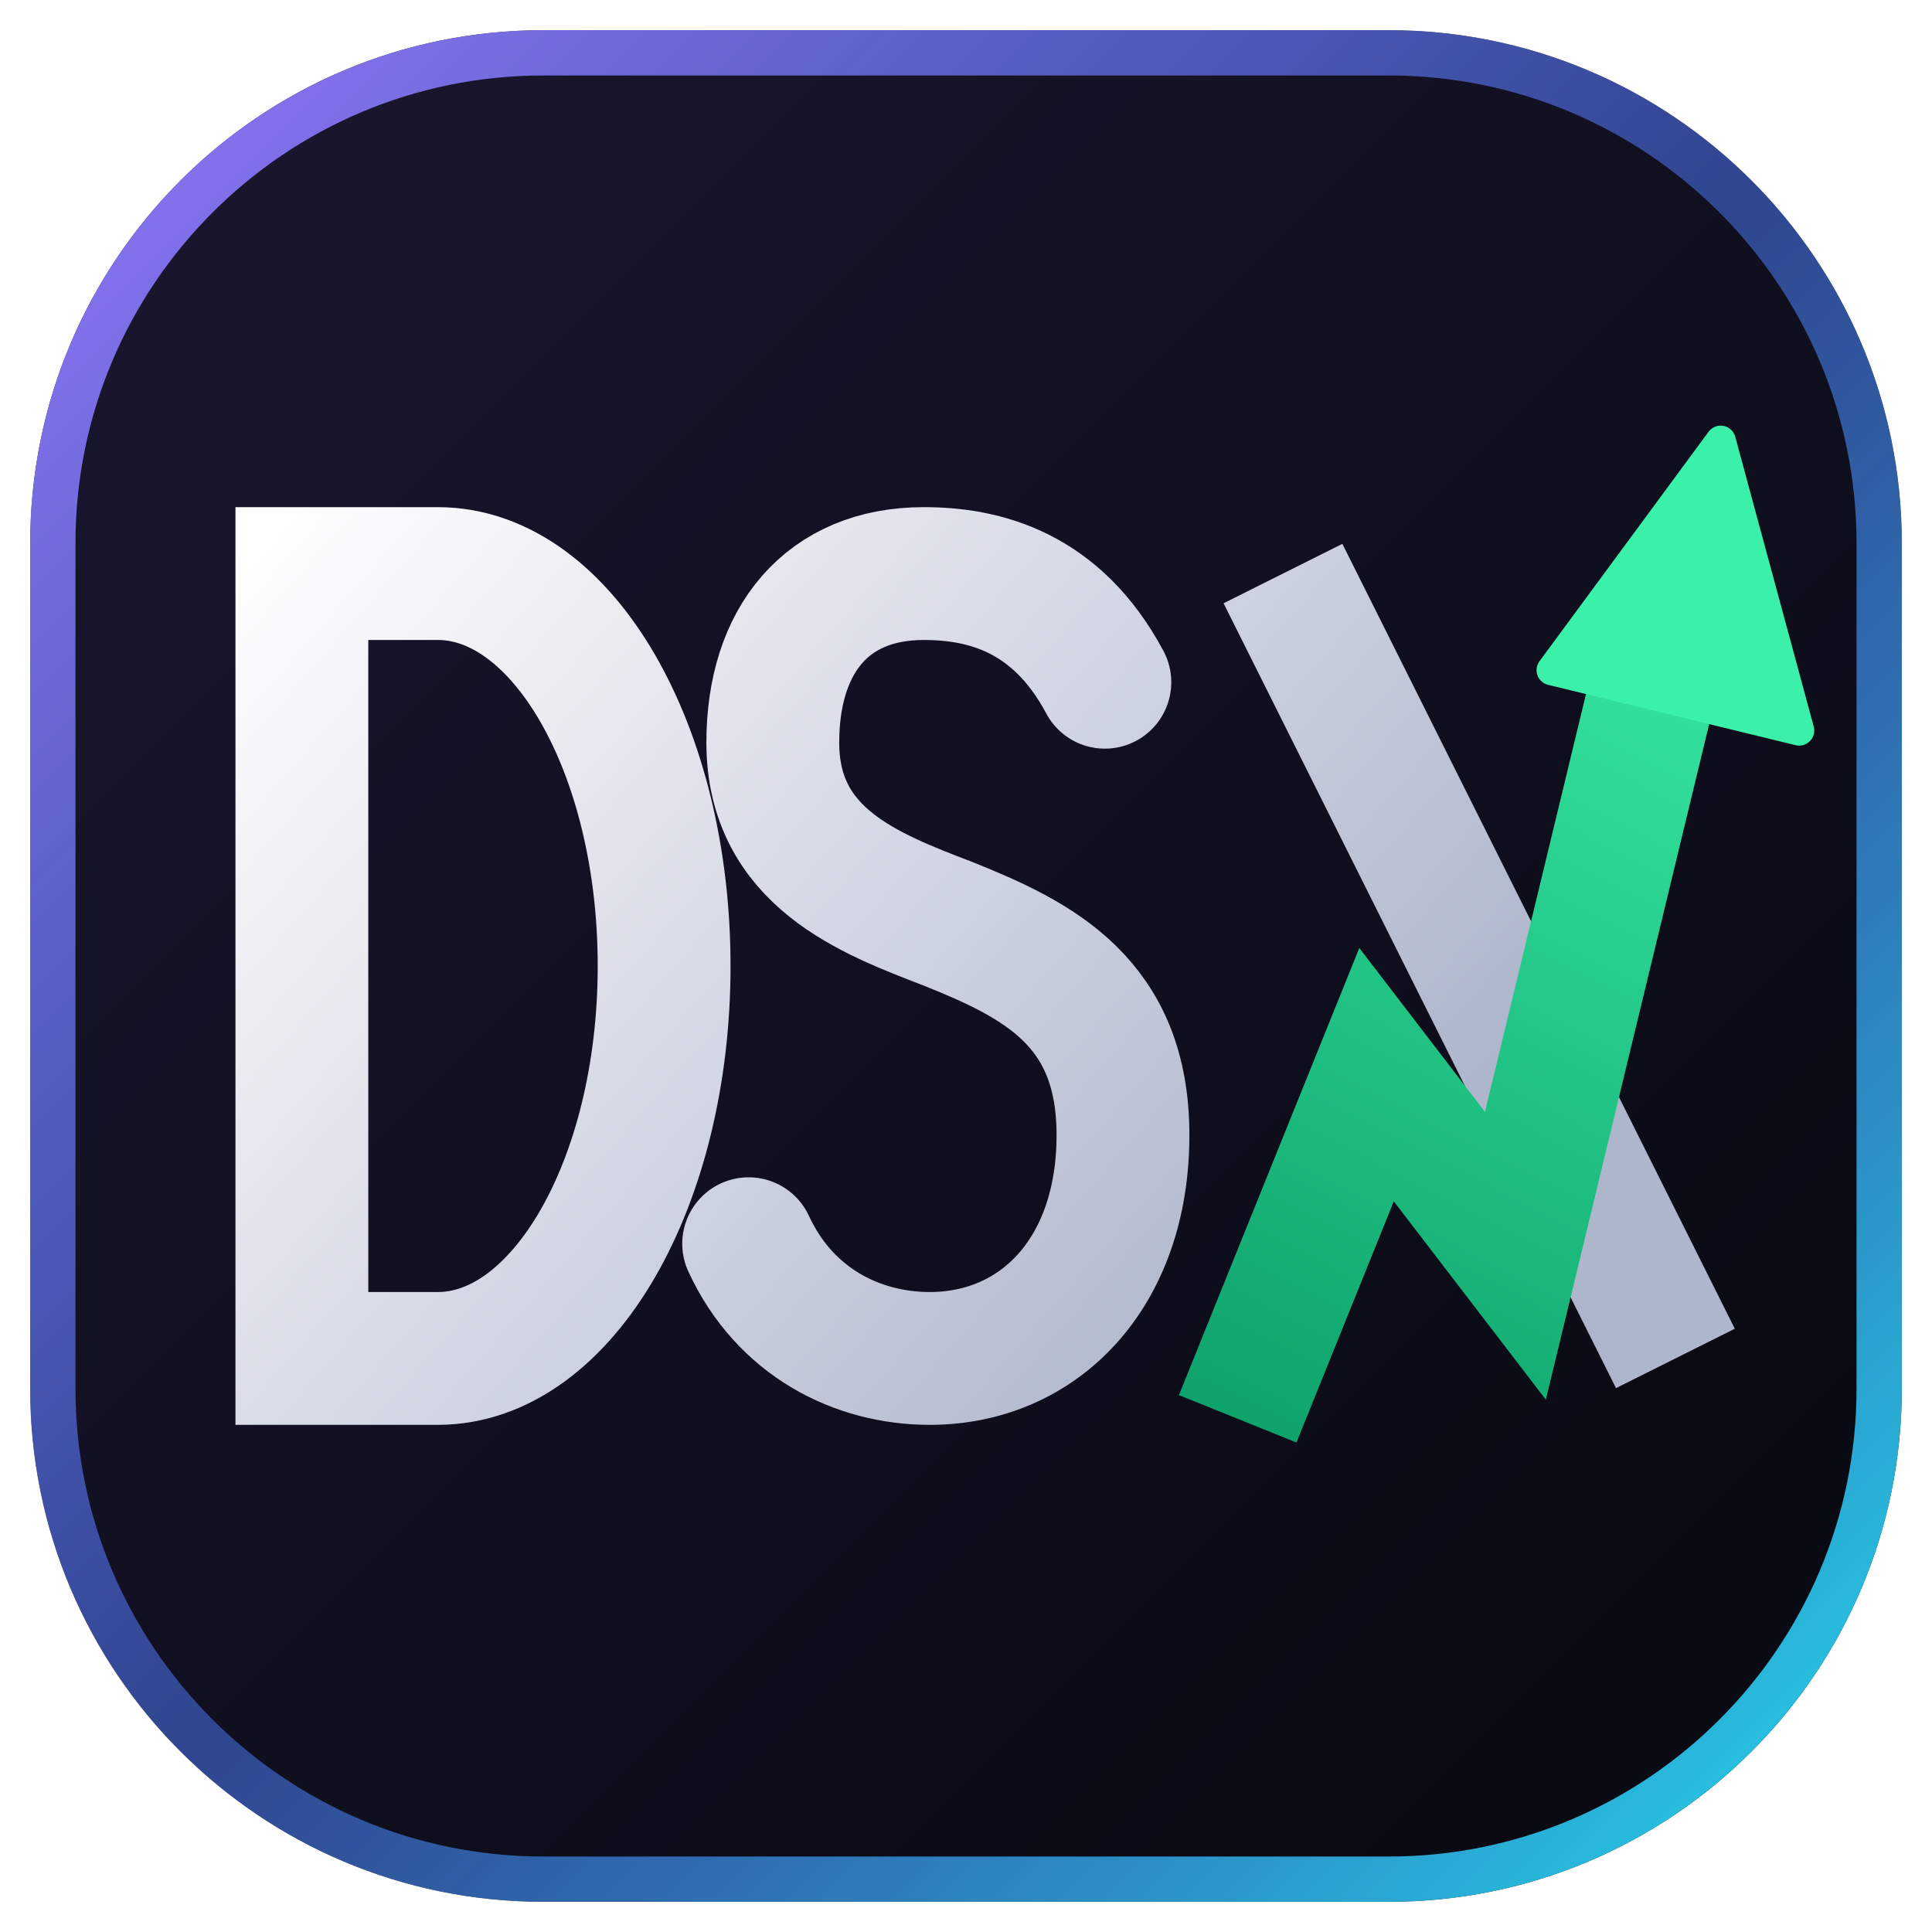
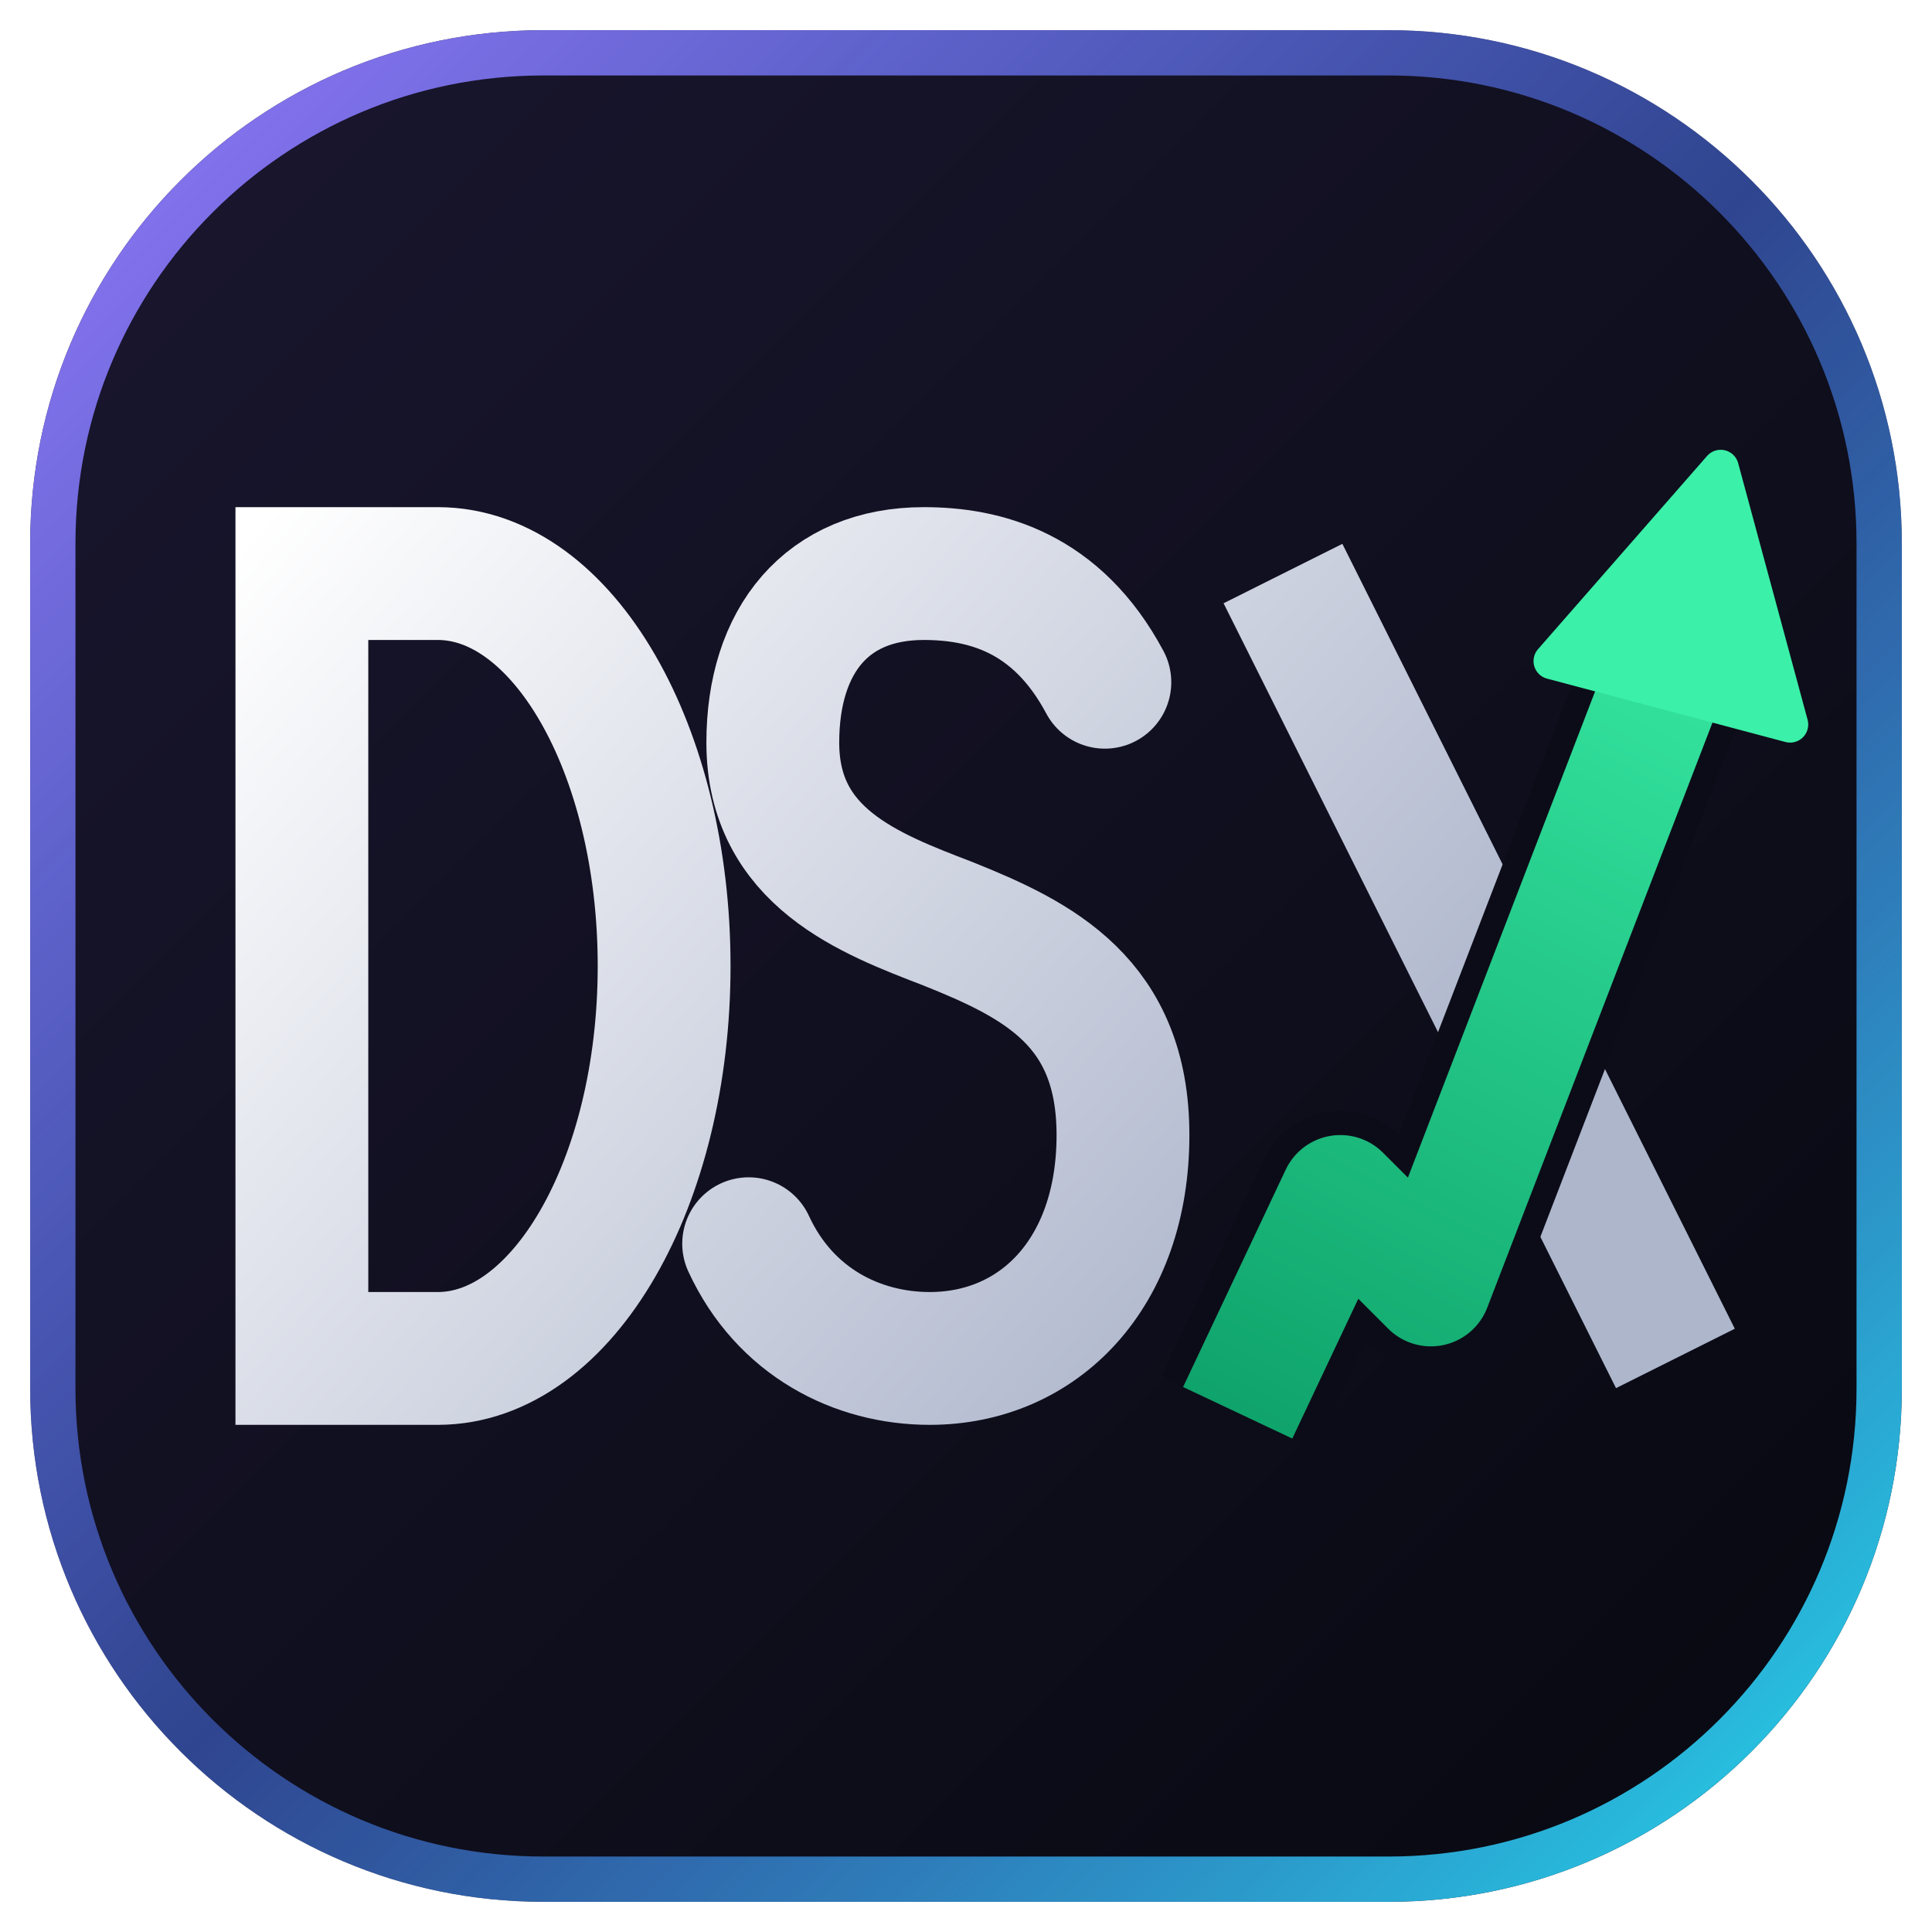
<svg xmlns="http://www.w3.org/2000/svg" viewBox="0 0 64 64" fill="none">
  <defs>
    <linearGradient id="dsx-bg" x1="0" y1="0" x2="64" y2="64" gradientUnits="userSpaceOnUse">
      <stop offset="0" stop-color="#1A1730" />
      <stop offset="1" stop-color="#07080F" />
    </linearGradient>
    <linearGradient id="dsx-edge" x1="0" y1="0" x2="64" y2="64" gradientUnits="userSpaceOnUse">
      <stop offset="0" stop-color="#9B7BFF" />
      <stop offset=".5" stop-color="#4F7BFF" stop-opacity=".5" />
      <stop offset="1" stop-color="#22E3F0" />
    </linearGradient>
    <linearGradient id="dsx-silver" x1="8" y1="18" x2="40" y2="46" gradientUnits="userSpaceOnUse">
      <stop offset="0" stop-color="#FFFFFF" />
      <stop offset="1" stop-color="#AEB6CC" />
    </linearGradient>
    <linearGradient id="dsx-accent" x1="42" y1="46" x2="56" y2="18" gradientUnits="userSpaceOnUse">
      <stop offset="0" stop-color="#9B7BFF" />
      <stop offset="1" stop-color="#22E3F0" />
    </linearGradient>
    <linearGradient id="dsx-up" x1="41" y1="47" x2="57" y2="16" gradientUnits="userSpaceOnUse">
      <stop offset="0" stop-color="#0FA36B" />
      <stop offset="1" stop-color="#3BF0A8" />
    </linearGradient>
  </defs>
  <rect x="1" y="1" width="62" height="62" rx="17" fill="url(#dsx-bg)" />
  <rect x="1.75" y="1.75" width="60.5" height="60.5" rx="16.25" stroke="url(#dsx-edge)" stroke-width="1.5" />
  <path d="M10 19 H14.5 A7.5 13 0 0 1 14.5 45 H10 Z" stroke="url(#dsx-silver)" stroke-width="4.4" stroke-linejoin="miter" />
  <path d="M36.6 22.6 C35 19.6 32.6 19 30.6 19 C27.4 19 25.6 21.2 25.6 24.6 C25.6 28.4 28.8 29.6 31.4 30.6 C34.4 31.8 37.2 33.2 37.2 37.6 C37.2 42.2 34.4 45 30.8 45 C28.4 45 26 43.8 24.8 41.2" stroke="url(#dsx-silver)" stroke-width="4.4" stroke-linecap="round" />
  <path d="M42.5 19 L55.5 45" stroke="url(#dsx-silver)" stroke-width="4.4" />
-   <path d="M41 47 L45.6 35.6 L50.2 41.6 L54.6 23.4" stroke="url(#dsx-up)" stroke-width="4.2" stroke-linejoin="miter" stroke-miterlimit="6" />
-   <path d="M57 14.6 L59.6 24.2 L51.4 22.2 Z" fill="#3BF0A8" stroke="#3BF0A8" stroke-width="1" stroke-linejoin="round" />
+   <path d="M41 46.8 L44.4 39.6 L47.4 42.6 L55.6 21.3" stroke="#0c0c18" stroke-width="5.6" stroke-linejoin="round" />
+   <path d="M41 46.8 L44.4 39.6 L47.4 42.6 L55.6 21.3" stroke="url(#dsx-up)" stroke-width="4" stroke-linejoin="round" />
+   <path d="M57 15.5 L59.3 24 L51.4 21.9 Z" fill="#3BF0A8" stroke="#3BF0A8" stroke-width="1.2" stroke-linejoin="round" />
</svg>
